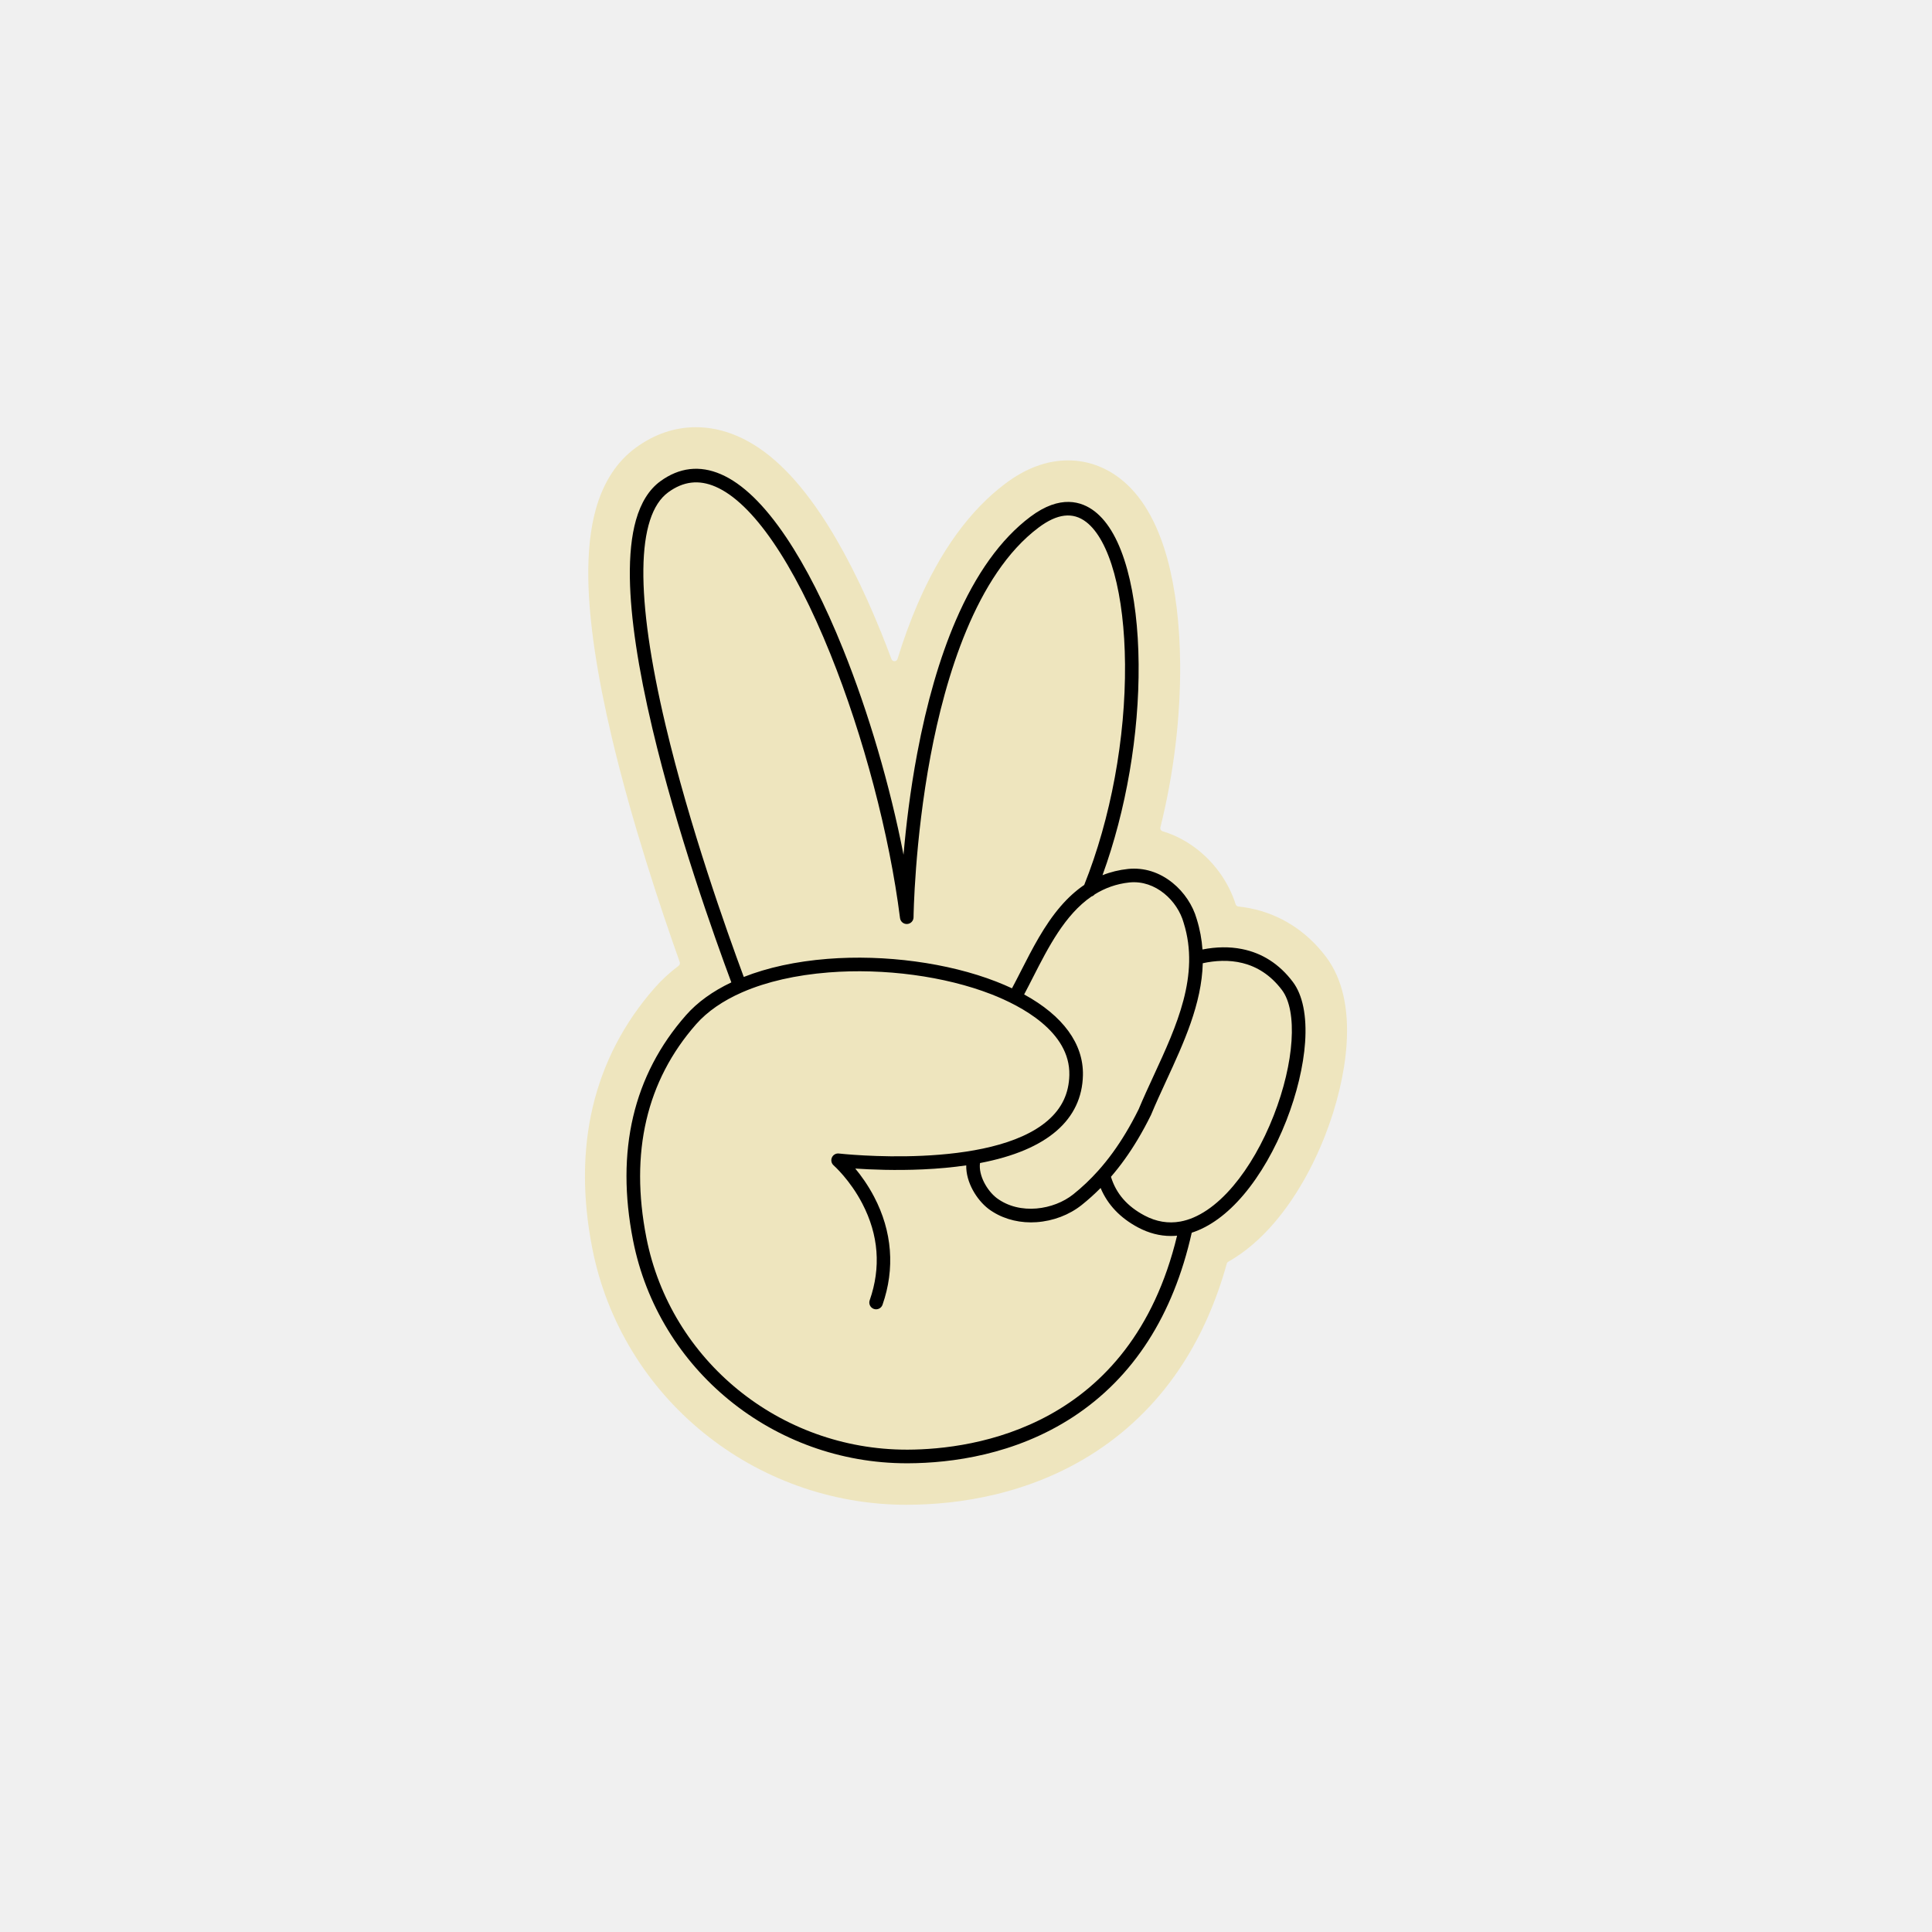
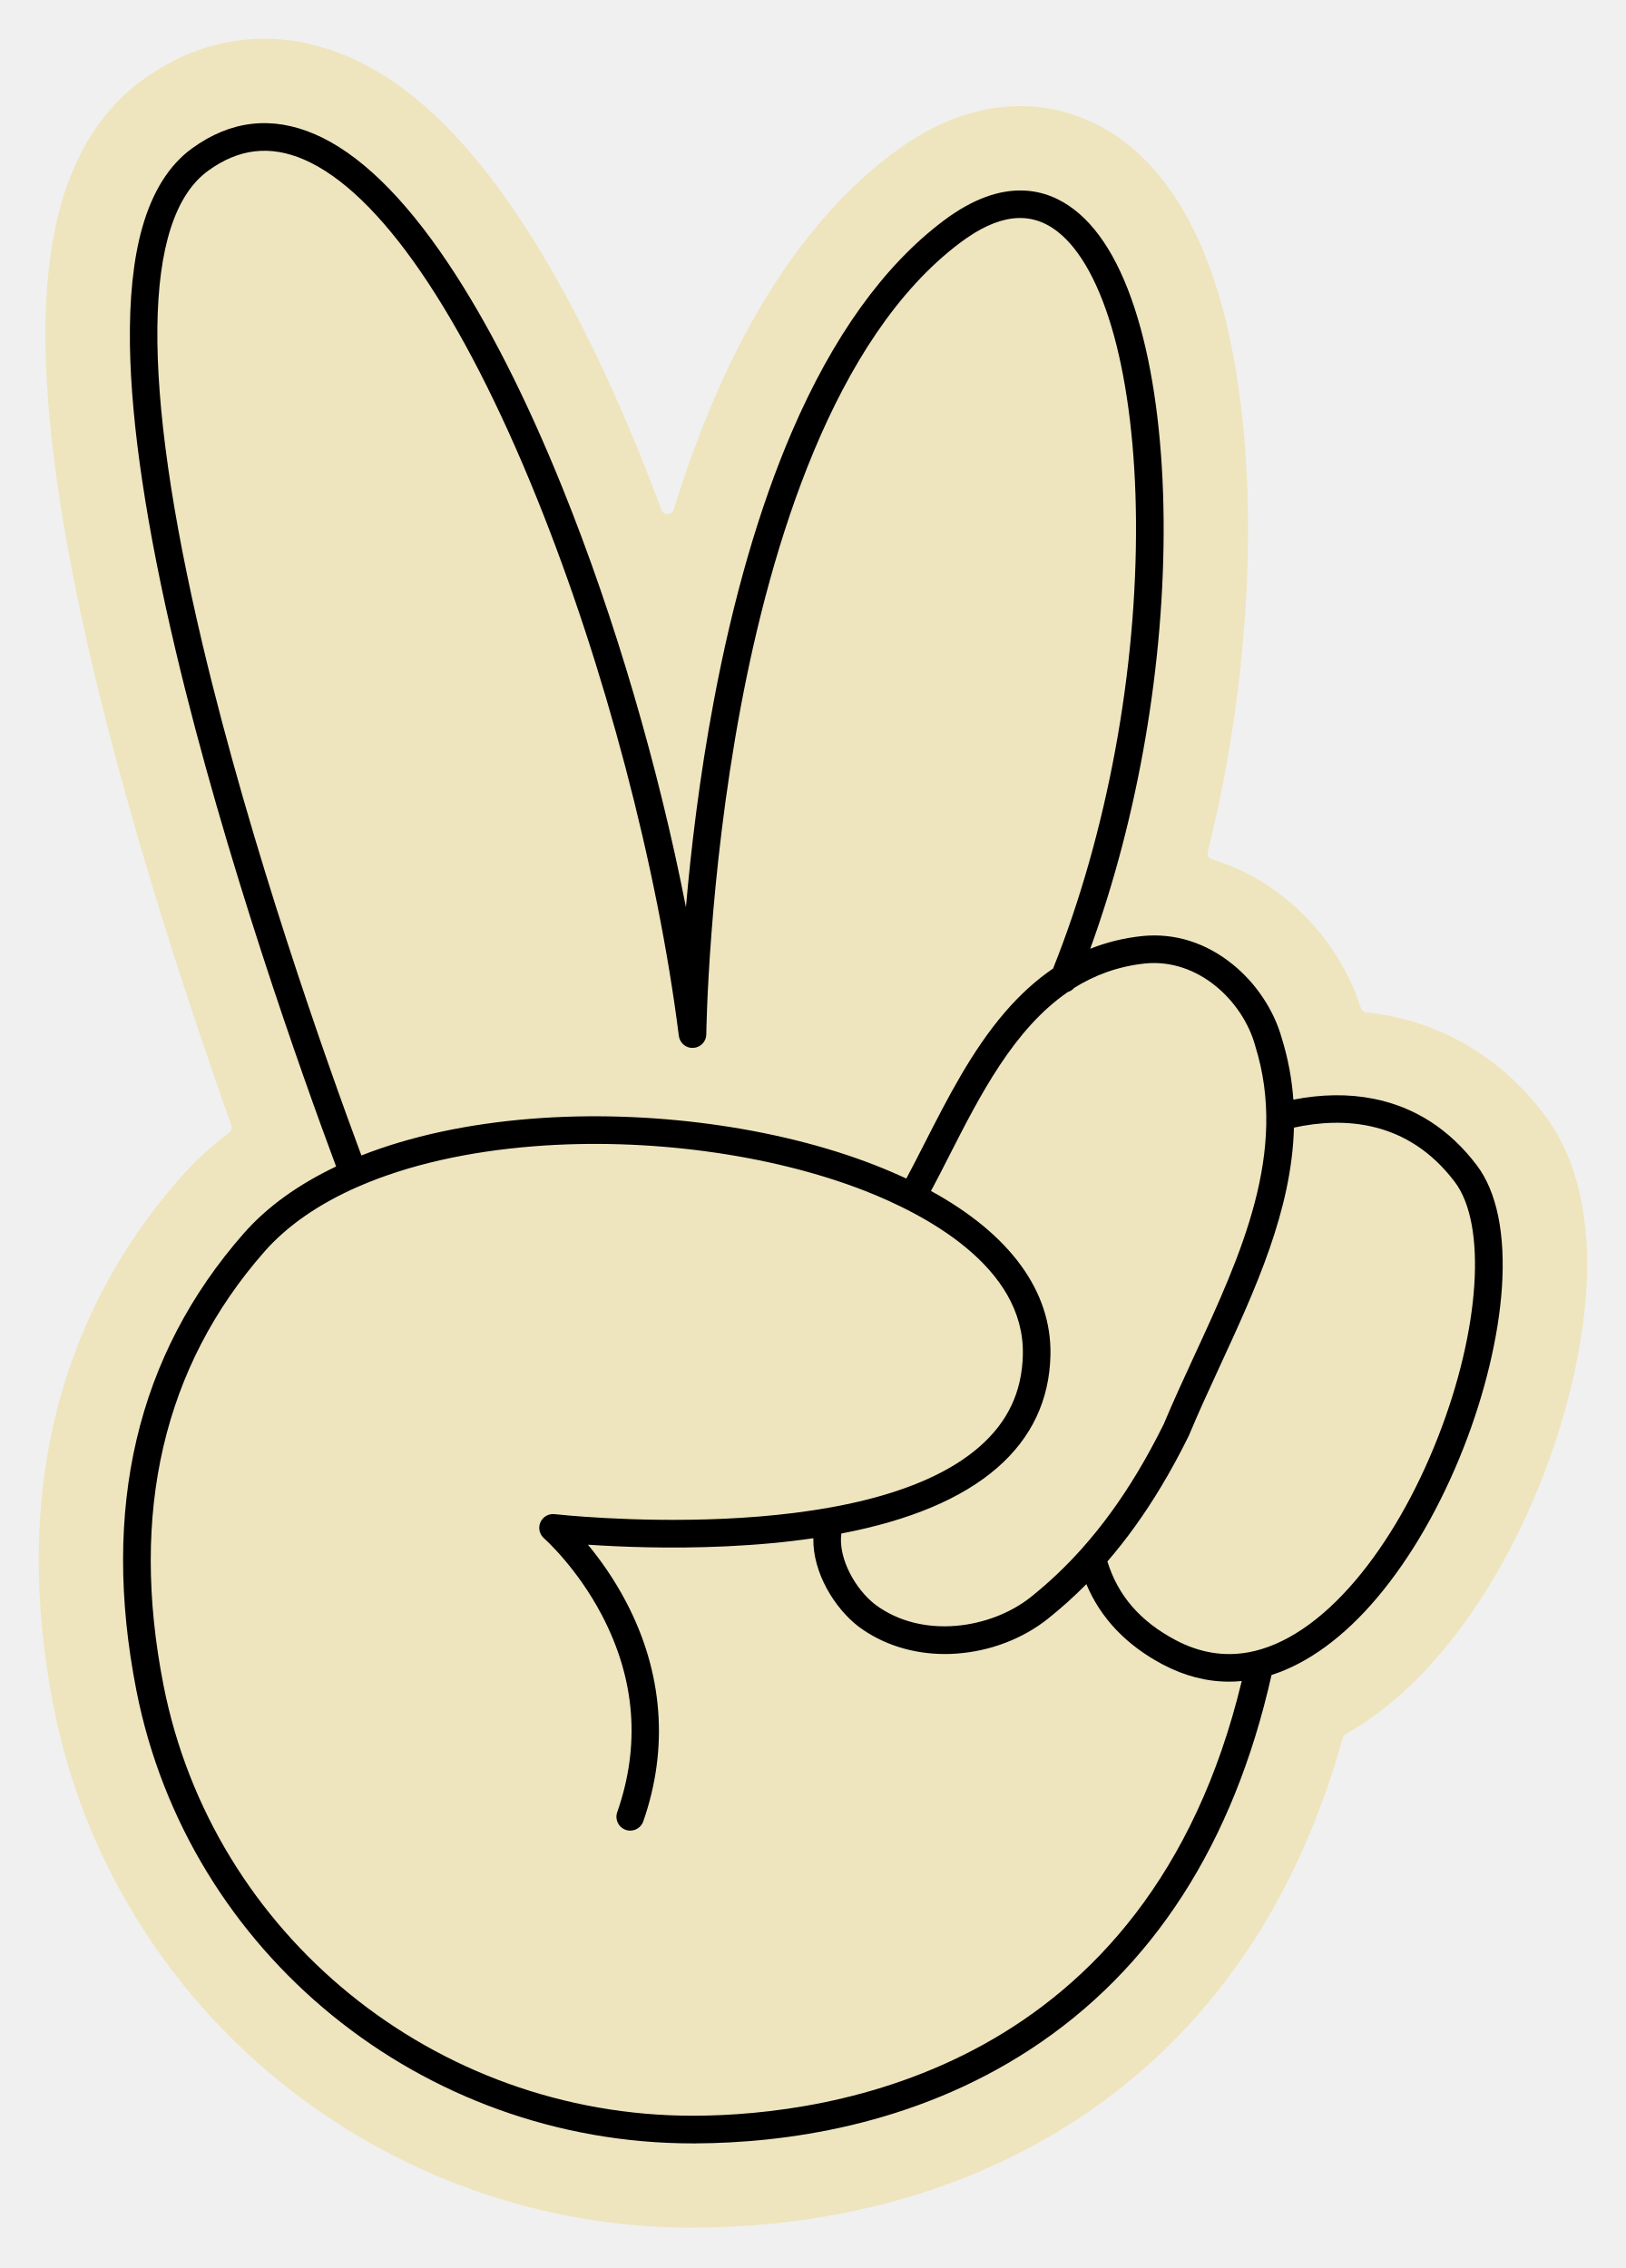
- <svg xmlns="http://www.w3.org/2000/svg" version="1.1" id="Layer_1" x="0px" y="0px" viewBox="0 0 1000 1000" style="enable-background:new 0 0 1000 1000;" xml:space="preserve">
-   <style type="text/css">
- 	.st0{fill:#F7E369;}
- 	.st1{fill:#F55C3C;}
- 	.st2{fill:#FFD939;}
- 	.st3{fill:#E26B00;}
- 	.st4{fill:#EA5467;}
- 	.st5{fill:#F9C0E1;}
- 	.st6{fill:#FFFFFF;}
- 	.st7{fill:#FCC5F5;}
- 	.st8{fill:#7346AE;}
- 	.st9{fill:#F232A0;}
- 	.st10{fill:#EDB5D8;}
- 	.st11{fill:#F7313D;}
- 	.st12{fill:#F9EAA2;}
- 	.st13{fill:#F8A4CB;}
- 	.st14{fill:#F19EF8;}
- 	.st15{fill:#8867CE;}
- 	.st16{fill:#3E6FD5;}
- 	.st17{fill:#FAF2E9;}
- 	.st18{fill:#663A92;}
- 	.st19{fill:#FF8D3D;}
- 	.st20{fill:#FADF46;}
- 	.st21{fill:#7903EA;}
- 	.st22{fill:#CEA7F2;}
- 	.st23{fill:#FDFEFC;}
- 	.st24{fill:#FF4C37;}
- 	.st25{fill:#FFCAC1;}
- 	.st26{fill:#E8C93D;}
- 	.st27{fill:#29864D;}
- 	.st28{fill:#F8F8F0;}
- 	.st29{fill:#F7851E;}
- 	.st30{fill:#F9F946;}
- 	.st31{fill:#F8862F;}
- 	.st32{fill:#FFE2D8;}
- 	.st33{fill:#4A89E5;}
- 	.st34{fill:#F97AC5;}
- 	.st35{fill:#FDFFFF;}
- 	.st36{fill:#F2C3B3;}
- 	.st37{fill:#F13830;}
- 	.st38{fill:#E2D25D;}
- 	.st39{fill:#F36525;}
- 	.st40{fill:#FFDCD7;}
- 	.st41{fill:#FB4321;}
- 	.st42{clip-path:url(#SVGID_00000119817551076044328040000015798195175335784102_);}
- 	.st43{fill:#3A3A3A;}
- 	.st44{fill:#2B2B2B;}
- 	.st45{fill:#5BAA41;}
- 	.st46{fill:#F277B4;}
- 	.st47{fill:#EEE5BE;}
- 	.st48{fill:#FDCA06;}
- 	.st49{fill:#EF7807;}
- 	.st50{fill:#CBF0E1;}
- 	.st51{fill:#56906A;}
- 	.st52{fill:#FFF8D9;}
- 	.st53{fill:#FFBC15;}
- 	.st54{fill:#28282B;}
- 	.st55{fill:#EF354C;}
- 	.st56{fill:#F39FC7;}
- 	.st57{fill:#F9AB4E;}
- 	.st58{fill:#EFFF7B;}
- 	.st59{fill:#50C096;}
- 	.st60{fill:#DBFAF0;}
- 	.st61{fill:#FFF8F8;}
- 	.st62{fill:#84322C;}
- 	.st63{fill:#F1F1F1;}
- 	.st64{fill:#F20000;}
- 	.st65{fill:#FFFA57;}
- 	.st66{fill:#3BBCF4;}
- 	.st67{fill:#EFF784;}
- 	.st68{fill:#F46CAD;}
- 	.st69{fill:#ECDED1;}
- 	.st70{fill:#398FAA;}
- 	.st71{fill:#FB5229;}
- 	.st72{fill:#FFDFD8;}
- 	.st73{fill:#EE4933;}
- 	.st74{fill:#8021E2;}
- 	.st75{fill:#D0B6F0;}
- 	.st76{fill:#418ADF;}
- 	.st77{fill:#E6F1FF;}
- 	.st78{fill:#FF6A36;}
- 	.st79{fill:#F9C77D;}
- 	.st80{fill:#6E579F;}
- 	.st81{fill:#FBB9F0;}
- 	.st82{fill:#EF4C23;}
- 	.st83{fill:#FFC7E7;}
- 	.st84{fill:#DAF1F7;}
- 	.st85{fill:#5353F9;}
- 	.st86{fill:#FF56C8;}
- 	.st87{fill:#FCF0FC;}
- 	.st88{fill:#E5B9FF;}
- 	.st89{fill:#7C63E5;}
- 	.st90{fill:#E8CA47;}
- 	.st91{fill:#DD2F5E;}
- 	.st92{fill:#DBC0FF;}
- 	.st93{fill:#844FDC;}
- 	.st94{fill:#E9F98F;}
- 	.st95{fill:#E8AD85;}
- </style>
-   <g>
-     <path class="st47" d="M469.37,778.88c-19.43,0-38.51-3.33-56.71-9.89c-17.71-6.39-34.08-15.65-48.68-27.53   c-14.61-11.9-26.96-26.03-36.7-42.02c-10.03-16.46-17.01-34.41-20.72-53.34c-5.12-26.04-5.04-50.61,0.22-73.01   c5.38-22.88,16.17-43.67,32.08-61.77c3.62-4.12,7.77-7.95,12.41-11.45c0.58-0.44,0.81-1.19,0.57-1.88   c-9.84-27.66-24.78-72.42-35.09-115.96c-7.77-32.79-11.89-60.5-12.24-82.36c-0.23-14.02,1.1-26.23,3.94-36.29   c3.93-13.89,10.88-24.54,20.66-31.67c9.66-7.03,20.13-10.59,31.14-10.59c7.16,0,14.37,1.55,21.43,4.6   c15.17,6.56,29.29,19.81,43.17,40.5c10.95,16.34,21.52,37.06,31.41,61.6c1.76,4.36,3.48,8.82,5.16,13.34   c0.55,1.48,2.66,1.42,3.13-0.09c3.12-10.1,6.57-19.54,10.32-28.25c11.93-27.77,27.24-48.8,45.48-62.51   c10.61-7.98,21.54-12.02,32.47-12.02c9.64,0,18.92,3.22,26.84,9.32c11.07,8.52,19.34,22.55,24.58,41.69   c4.15,15.2,6.44,33.95,6.6,54.23c0.23,27.92-3.34,57.1-10.23,84.74c-0.21,0.85,0.28,1.73,1.12,1.98c6.69,2,13.02,5.36,18.75,10.01   c8.94,7.24,15.67,17.05,19.09,27.79c0.2,0.63,0.76,1.09,1.42,1.16c2.04,0.22,4.05,0.52,6.02,0.91   c15.66,3.11,29.26,11.8,39.32,25.13c8.39,11.12,11.97,26.51,10.63,45.72c-1.01,14.45-4.95,31.08-11.11,46.82   c-6.69,17.09-15.59,32.47-25.74,44.48c-7.59,8.98-15.75,15.94-24.35,20.8c-0.38,0.22-0.66,0.57-0.78,0.99   c-5.35,19.27-12.97,36.63-22.7,51.74c-11.88,18.45-27.05,33.78-45.09,45.58c-34.45,22.52-71.81,27.37-97.09,27.48h-0.05H469.37z" />
-     <g>
-       <path d="M669.16,508.21c-6.93-9.18-15.79-14.9-26.34-16.99c-6.38-1.27-13.23-1.18-20.42,0.23c-0.37-5.18-1.32-10.43-2.97-15.73    c-1.99-7.1-6.53-13.93-12.48-18.74c-6.84-5.54-14.8-8.04-23.04-7.22c-4.66,0.5-9.07,1.57-13.26,3.24    c12.23-33.59,19-72.86,18.7-109.29c-0.15-18.45-2.17-35.31-5.84-48.74c-3.97-14.52-9.68-24.73-16.96-30.33    c-6.64-5.11-17.8-8.77-33.27,2.86c-15.21,11.43-28.21,29.53-38.65,53.82c-8.26,19.21-14.96,42.34-19.91,68.74    c-3.64,19.37-5.79,37.72-7.06,52.36c-6.95-35.57-18.05-73.6-31.33-106.55c-9.33-23.15-19.2-42.55-29.33-57.66    c-11.34-16.92-22.73-27.94-33.84-32.74c-10.98-4.75-21.54-3.53-31.37,3.63c-5.79,4.22-10.04,11-12.63,20.14    c-2.28,8.04-3.33,18.17-3.14,30.09c0.33,20.31,4.25,46.47,11.66,77.75c12.55,52.98,31.96,107.52,40.86,131.4    c-9.65,4.58-17.61,10.3-23.52,17.04c-27.24,31-36.45,70.18-27.36,116.45c13.15,66.97,72.69,115.42,141.72,115.42h0.63    c22.38-0.1,55.36-4.34,85.41-23.98c31.15-20.37,51.8-52.45,61.42-95.37c9.21-2.94,18.41-9.64,26.85-19.63    c8.65-10.23,16.3-23.52,22.14-38.44c5.39-13.77,8.83-28.15,9.69-40.48C676.46,525.79,674.26,514.97,669.16,508.21z M584.62,456.75    c13.54-1.35,24.89,9.56,28.04,20.89c0.01,0.04,0.02,0.07,0.03,0.11c8.45,27.01-3.68,53.3-15.42,78.72    c-2.68,5.81-5.45,11.81-7.9,17.67c-2.13,4.3-4.35,8.39-6.61,12.15c-4.37,7.29-9.08,13.77-14.2,19.51    c-0.05,0.05-0.1,0.11-0.15,0.17c-4.03,4.5-8.31,8.56-12.9,12.22c-10.03,8-27.59,10.9-39.64,1.9c-4.95-3.82-9.48-11.66-8.62-18.1    c17.42-3.32,30.73-8.92,39.74-16.77c8.72-7.6,13.28-17.25,13.53-28.67c0.36-16.29-10.33-30.83-30.43-41.83    c1.54-2.88,3.06-5.86,4.64-8.97c7.85-15.4,16.44-32.25,30.21-41.72c0.64-0.19,1.22-0.57,1.67-1.09    C571.82,459.7,577.75,457.48,584.62,456.75z M344.52,375.45c-15.82-66.76-15.34-108.49,1.4-120.67    c7.79-5.67,15.78-6.61,24.44-2.87c19.17,8.29,40.28,39.04,59.44,86.58c17.15,42.55,30.62,93.66,36.05,136.7    c0.23,1.84,1.85,3.19,3.69,3.07c1.85-0.11,3.3-1.62,3.31-3.48c0-0.39,0.49-39.29,8.8-83.54c7.6-40.45,23.46-93.79,55.86-118.13    c9.71-7.3,17.81-8.25,24.74-2.9c5.95,4.59,10.96,13.79,14.47,26.62c3.51,12.85,5.45,29.08,5.59,46.94    c0.31,38.35-7.38,79.91-21.12,114.27c-4.32,2.94-8.39,6.63-12.25,11.11c-8.49,9.88-14.58,21.84-20.48,33.41    c-1.6,3.14-3.12,6.12-4.66,8.99c-2.59-1.21-5.3-2.37-8.15-3.48c-24.95-9.72-57.6-14.12-87.33-11.76    c-16.35,1.3-30.99,4.5-43.34,9.36C376.1,481.75,356.92,427.8,344.52,375.45z M469.96,750.34h-0.59    c-65.66,0-122.31-46.06-134.81-109.74c-8.64-44.02,0.02-81.18,25.74-110.45c5.81-6.61,13.89-12.17,23.81-16.52    c0.04-0.01,0.07-0.02,0.11-0.03c0.14-0.05,0.28-0.12,0.41-0.19c12.23-5.27,27.23-8.73,44.27-10.08    c28.72-2.28,60.21,1.95,84.22,11.3c15.29,5.96,40.87,19.31,40.37,41.79c-0.21,9.49-3.84,17.18-11.11,23.51    c-29.67,25.86-107.39,17.22-108.17,17.13c-1.53-0.18-2.99,0.66-3.62,2.07c-0.62,1.41-0.25,3.06,0.91,4.08    c0.08,0.07,8.42,7.43,14.83,19.75c8.47,16.27,9.75,33.11,3.82,50.06c-0.64,1.83,0.33,3.84,2.16,4.48    c1.83,0.64,3.84-0.32,4.48-2.16c6.53-18.68,5.03-38-4.35-55.88c-3.19-6.08-6.76-11.01-9.75-14.62c8.13,0.55,20.83,1.08,35.01,0.43    c8.04-0.37,15.52-1.06,22.42-2.08c-0.18,8.76,5.39,17.79,11.48,22.49c0.02,0.01,0.03,0.02,0.04,0.03    c6.09,4.55,13.81,6.99,21.99,6.99c0.93,0,1.88-0.03,2.83-0.1c8.65-0.59,16.98-3.76,23.45-8.92c3.41-2.72,6.65-5.64,9.76-8.78    c3.64,8.68,10.18,15.55,19.49,20.48c5.5,2.9,11.15,4.36,16.87,4.36c1.07,0,2.14-0.05,3.22-0.16    C585.36,738.99,504.16,750.19,469.96,750.34z M659.26,577.4c-5.56,14.21-12.81,26.82-20.96,36.46    c-8.79,10.4-18.26,16.77-27.38,18.41c-6.23,1.13-12.45,0.09-18.48-3.1c-9.02-4.77-14.73-11.34-17.41-20.06    c4.94-5.72,9.51-12.09,13.77-19.2c2.37-3.95,4.7-8.24,6.93-12.75c0.04-0.07,0.07-0.14,0.09-0.21c2.4-5.77,5.04-11.48,7.83-17.54    c9.06-19.63,18.35-39.76,18.9-60.84c12.54-2.73,28.97-2.06,40.98,13.85C671.74,523.31,669.98,550.02,659.26,577.4z" />
-     </g>
-   </g>
+ <svg xmlns="http://www.w3.org/2000/svg" width="420" height="586" viewBox="0 0 420 586" fill="none">
+   <path d="M178.934 575.597C159.231 575.597 139.883 572.22 121.427 565.568C103.468 559.089 86.868 549.698 72.063 537.651C57.248 525.584 44.724 511.256 34.848 495.041C24.677 478.35 17.599 460.148 13.836 440.952C8.645 414.546 8.726 389.63 14.06 366.916C19.515 343.714 30.457 322.632 46.59 304.278C50.261 300.1 54.469 296.216 59.175 292.667C59.763 292.221 59.996 291.46 59.753 290.76C49.775 262.712 34.624 217.323 24.17 173.171C16.291 139.92 12.113 111.821 11.758 89.654C11.524 75.437 12.873 63.055 15.753 52.854C19.738 38.769 26.786 27.969 36.703 20.739C46.499 13.61 57.116 10 68.281 10C75.541 10 82.853 11.572 90.012 14.665C105.395 21.317 119.714 34.753 133.789 55.734C144.892 72.303 155.611 93.314 165.64 118.199C167.425 122.621 169.169 127.143 170.872 131.727C171.43 133.228 173.57 133.167 174.046 131.635C177.21 121.394 180.709 111.821 184.511 102.989C196.609 74.828 212.134 53.503 230.63 39.6C241.39 31.508 252.473 27.411 263.557 27.411C273.332 27.411 282.743 30.677 290.774 36.862C301.999 45.502 310.386 59.729 315.699 79.138C319.908 94.552 322.23 113.565 322.392 134.13C322.625 162.442 319.005 192.032 312.018 220.061C311.805 220.923 312.302 221.815 313.154 222.069C319.938 224.097 326.357 227.504 332.167 232.219C341.233 239.561 348.058 249.509 351.526 260.4C351.729 261.039 352.296 261.505 352.966 261.576C355.034 261.799 357.073 262.103 359.07 262.499C374.95 265.652 388.741 274.465 398.943 287.982C407.451 299.258 411.081 314.864 409.722 334.344C408.698 348.997 404.703 365.861 398.456 381.822C391.672 399.152 382.647 414.748 372.354 426.927C364.658 436.033 356.383 443.091 347.662 448.019C347.277 448.243 346.993 448.597 346.871 449.023C341.446 468.564 333.719 486.168 323.852 501.49C311.805 520.2 296.422 535.745 278.129 547.711C243.195 570.547 205.31 575.465 179.674 575.577H179.624H178.934V575.597Z" fill="#EEE5BE" />
+   <path d="M381.53 301.124C374.502 291.815 365.518 286.015 354.82 283.895C348.35 282.607 341.404 282.699 334.113 284.129C333.737 278.876 332.774 273.552 331.101 268.177C329.083 260.978 324.479 254.052 318.446 249.174C311.509 243.556 303.438 241.021 295.082 241.853C290.356 242.36 285.884 243.445 281.636 245.138C294.037 211.076 300.902 171.254 300.598 134.313C300.446 115.603 298.398 98.506 294.676 84.888C290.65 70.164 284.86 59.81 277.478 54.132C270.745 48.95 259.428 45.238 243.74 57.032C228.317 68.622 215.134 86.977 204.547 111.608C196.171 131.088 189.377 154.543 184.358 181.314C180.666 200.956 178.486 219.564 177.198 234.41C170.151 198.34 158.895 159.775 145.428 126.362C135.967 102.887 125.958 83.215 115.686 67.892C104.187 50.734 92.637 39.56 81.371 34.692C70.236 29.875 59.528 31.113 49.56 38.373C43.688 42.653 39.379 49.528 36.752 58.796C34.44 66.949 33.375 77.221 33.568 89.309C33.903 109.904 37.878 136.432 45.392 168.151C58.118 221.876 77.801 277.182 86.826 301.398C77.04 306.042 68.969 311.843 62.976 318.677C35.353 350.113 26.013 389.843 35.231 436.763C48.566 504.674 108.943 553.805 178.943 553.805H179.581C202.276 553.704 235.719 549.404 266.191 529.488C297.779 508.832 318.719 476.301 328.475 432.778C337.814 429.797 347.143 423.003 355.702 412.872C364.473 402.499 372.231 389.022 378.153 373.892C383.619 359.929 387.107 345.347 387.979 332.843C388.932 318.951 386.701 307.979 381.53 301.124ZM295.802 248.941C309.532 247.572 321.042 258.635 324.236 270.124C324.246 270.165 324.256 270.195 324.266 270.236C332.835 297.626 320.535 324.285 308.63 350.062C305.912 355.954 303.103 362.038 300.619 367.98C298.459 372.341 296.207 376.488 293.916 380.301C289.484 387.694 284.708 394.265 279.516 400.085C279.465 400.136 279.415 400.197 279.364 400.258C275.277 404.821 270.937 408.938 266.283 412.649C256.112 420.762 238.305 423.703 226.086 414.576C221.066 410.702 216.473 402.752 217.345 396.222C235.009 392.855 248.506 387.176 257.643 379.216C266.486 371.509 271.11 361.724 271.363 350.143C271.728 333.624 260.888 318.88 240.506 307.725C242.067 304.805 243.609 301.783 245.211 298.629C253.171 283.013 261.882 265.926 275.845 256.323C276.494 256.131 277.082 255.745 277.539 255.218C282.822 251.932 288.835 249.681 295.802 248.941ZM52.328 166.499C36.286 98.8 36.773 56.484 53.748 44.133C61.647 38.383 69.749 37.43 78.531 41.223C97.971 49.629 119.377 80.811 138.806 129.019C156.197 172.167 169.857 223.995 175.363 267.64C175.596 269.506 177.239 270.875 179.105 270.753C180.981 270.642 182.451 269.11 182.461 267.224C182.461 266.829 182.958 227.382 191.385 182.51C199.092 141.492 215.175 87.403 248.03 62.721C257.876 55.318 266.09 54.355 273.117 59.78C279.151 64.434 284.231 73.763 287.791 86.774C291.35 99.804 293.317 116.262 293.459 134.373C293.774 173.262 285.976 215.406 272.043 250.249C267.662 253.23 263.535 256.972 259.62 261.515C251.011 271.534 244.836 283.662 238.853 295.395C237.23 298.579 235.689 301.601 234.127 304.511C231.501 303.284 228.753 302.108 225.863 300.982C200.562 291.125 167.453 286.664 137.306 289.057C120.726 290.375 105.88 293.62 93.357 298.548C84.352 274.292 64.902 219.584 52.328 166.499ZM179.531 546.656H178.932C112.35 546.656 54.904 499.949 42.228 435.374C33.467 390.736 42.248 353.054 68.33 323.372C74.221 316.669 82.415 311.031 92.474 306.62C92.515 306.61 92.545 306.6 92.586 306.59C92.728 306.539 92.87 306.468 93.002 306.397C105.404 301.053 120.614 297.544 137.894 296.175C167.017 293.863 198.95 298.153 223.297 307.634C238.802 313.678 264.741 327.216 264.234 350.011C264.021 359.635 260.34 367.433 252.968 373.852C222.881 400.075 144.069 391.314 143.278 391.222C141.727 391.04 140.246 391.892 139.607 393.322C138.979 394.751 139.354 396.425 140.53 397.459C140.611 397.53 149.069 404.993 155.569 417.486C164.158 433.985 165.456 451.062 159.442 468.25C158.793 470.106 159.777 472.144 161.633 472.793C163.488 473.442 165.527 472.468 166.176 470.602C172.797 451.66 171.276 432.068 161.764 413.937C158.53 407.772 154.91 402.773 151.877 399.112C160.122 399.67 173 400.207 187.379 399.548C195.532 399.173 203.118 398.473 210.114 397.439C209.932 406.322 215.58 415.479 221.756 420.245C221.776 420.255 221.786 420.265 221.796 420.275C227.972 424.889 235.8 427.363 244.095 427.363C245.038 427.363 246.002 427.333 246.965 427.262C255.737 426.664 264.184 423.449 270.745 418.216C274.202 415.458 277.488 412.497 280.642 409.313C284.333 418.115 290.965 425.082 300.406 430.081C305.983 433.022 311.712 434.502 317.513 434.502C318.598 434.502 319.683 434.451 320.778 434.34C296.552 535.147 214.211 546.504 179.531 546.656ZM371.491 371.286C365.852 385.696 358.501 398.483 350.236 408.258C341.323 418.805 331.719 425.264 322.471 426.927C316.154 428.073 309.846 427.018 303.732 423.784C294.585 418.947 288.795 412.284 286.077 403.442C291.087 397.641 295.721 391.182 300.041 383.972C302.444 379.966 304.807 375.616 307.068 371.043C307.108 370.972 307.139 370.901 307.159 370.83C309.593 364.979 312.27 359.189 315.099 353.043C324.287 333.138 333.707 312.725 334.265 291.349C346.981 288.58 363.642 289.26 375.821 305.393C384.146 316.436 382.361 343.521 371.491 371.286Z" fill="black" />
</svg>
